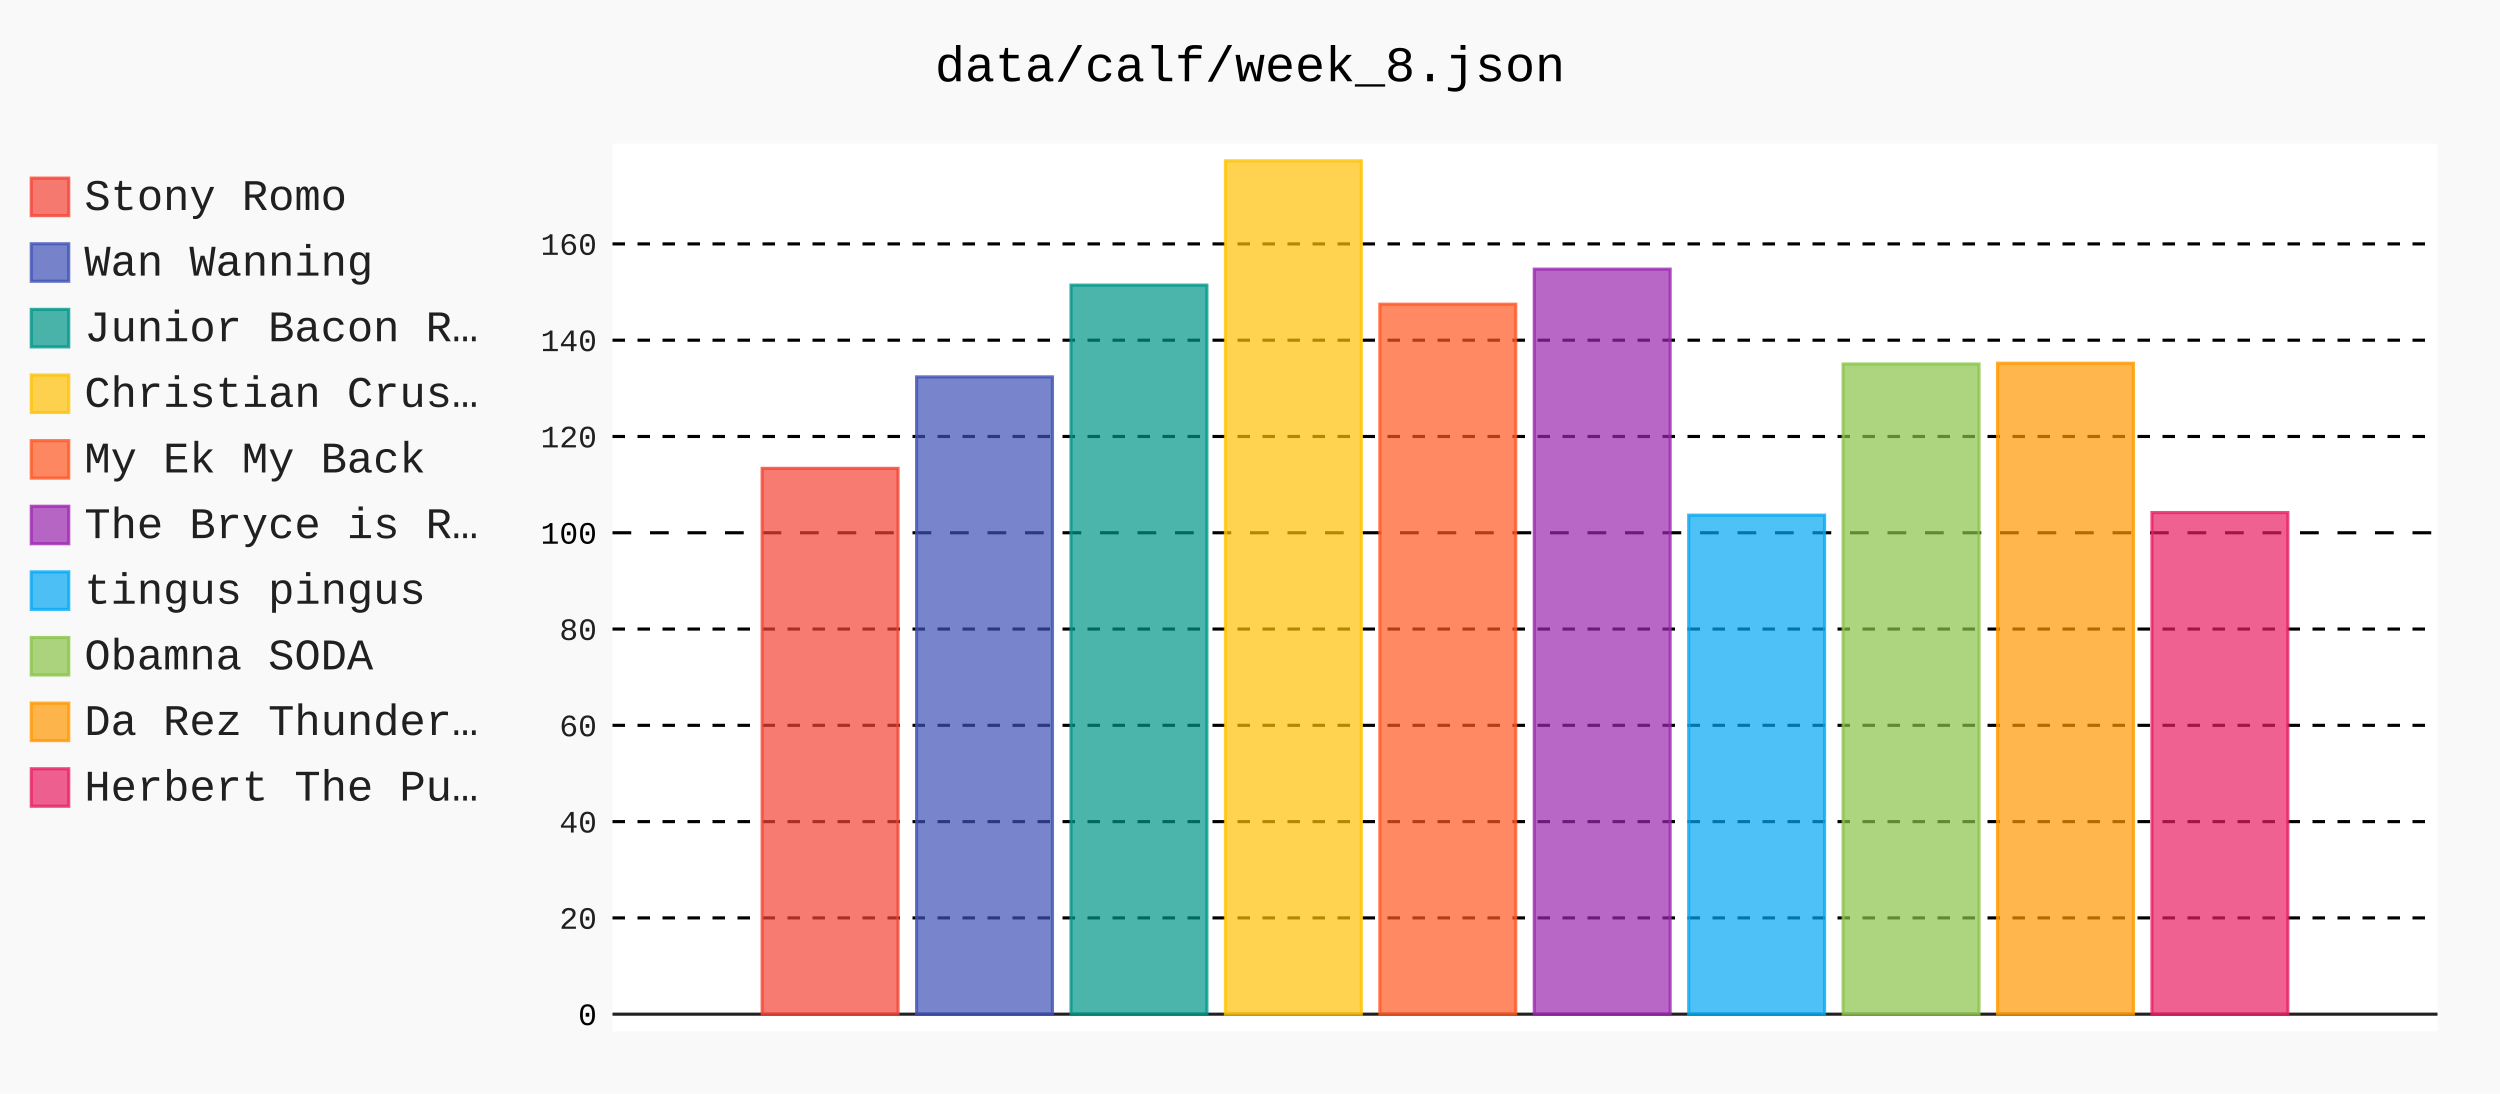
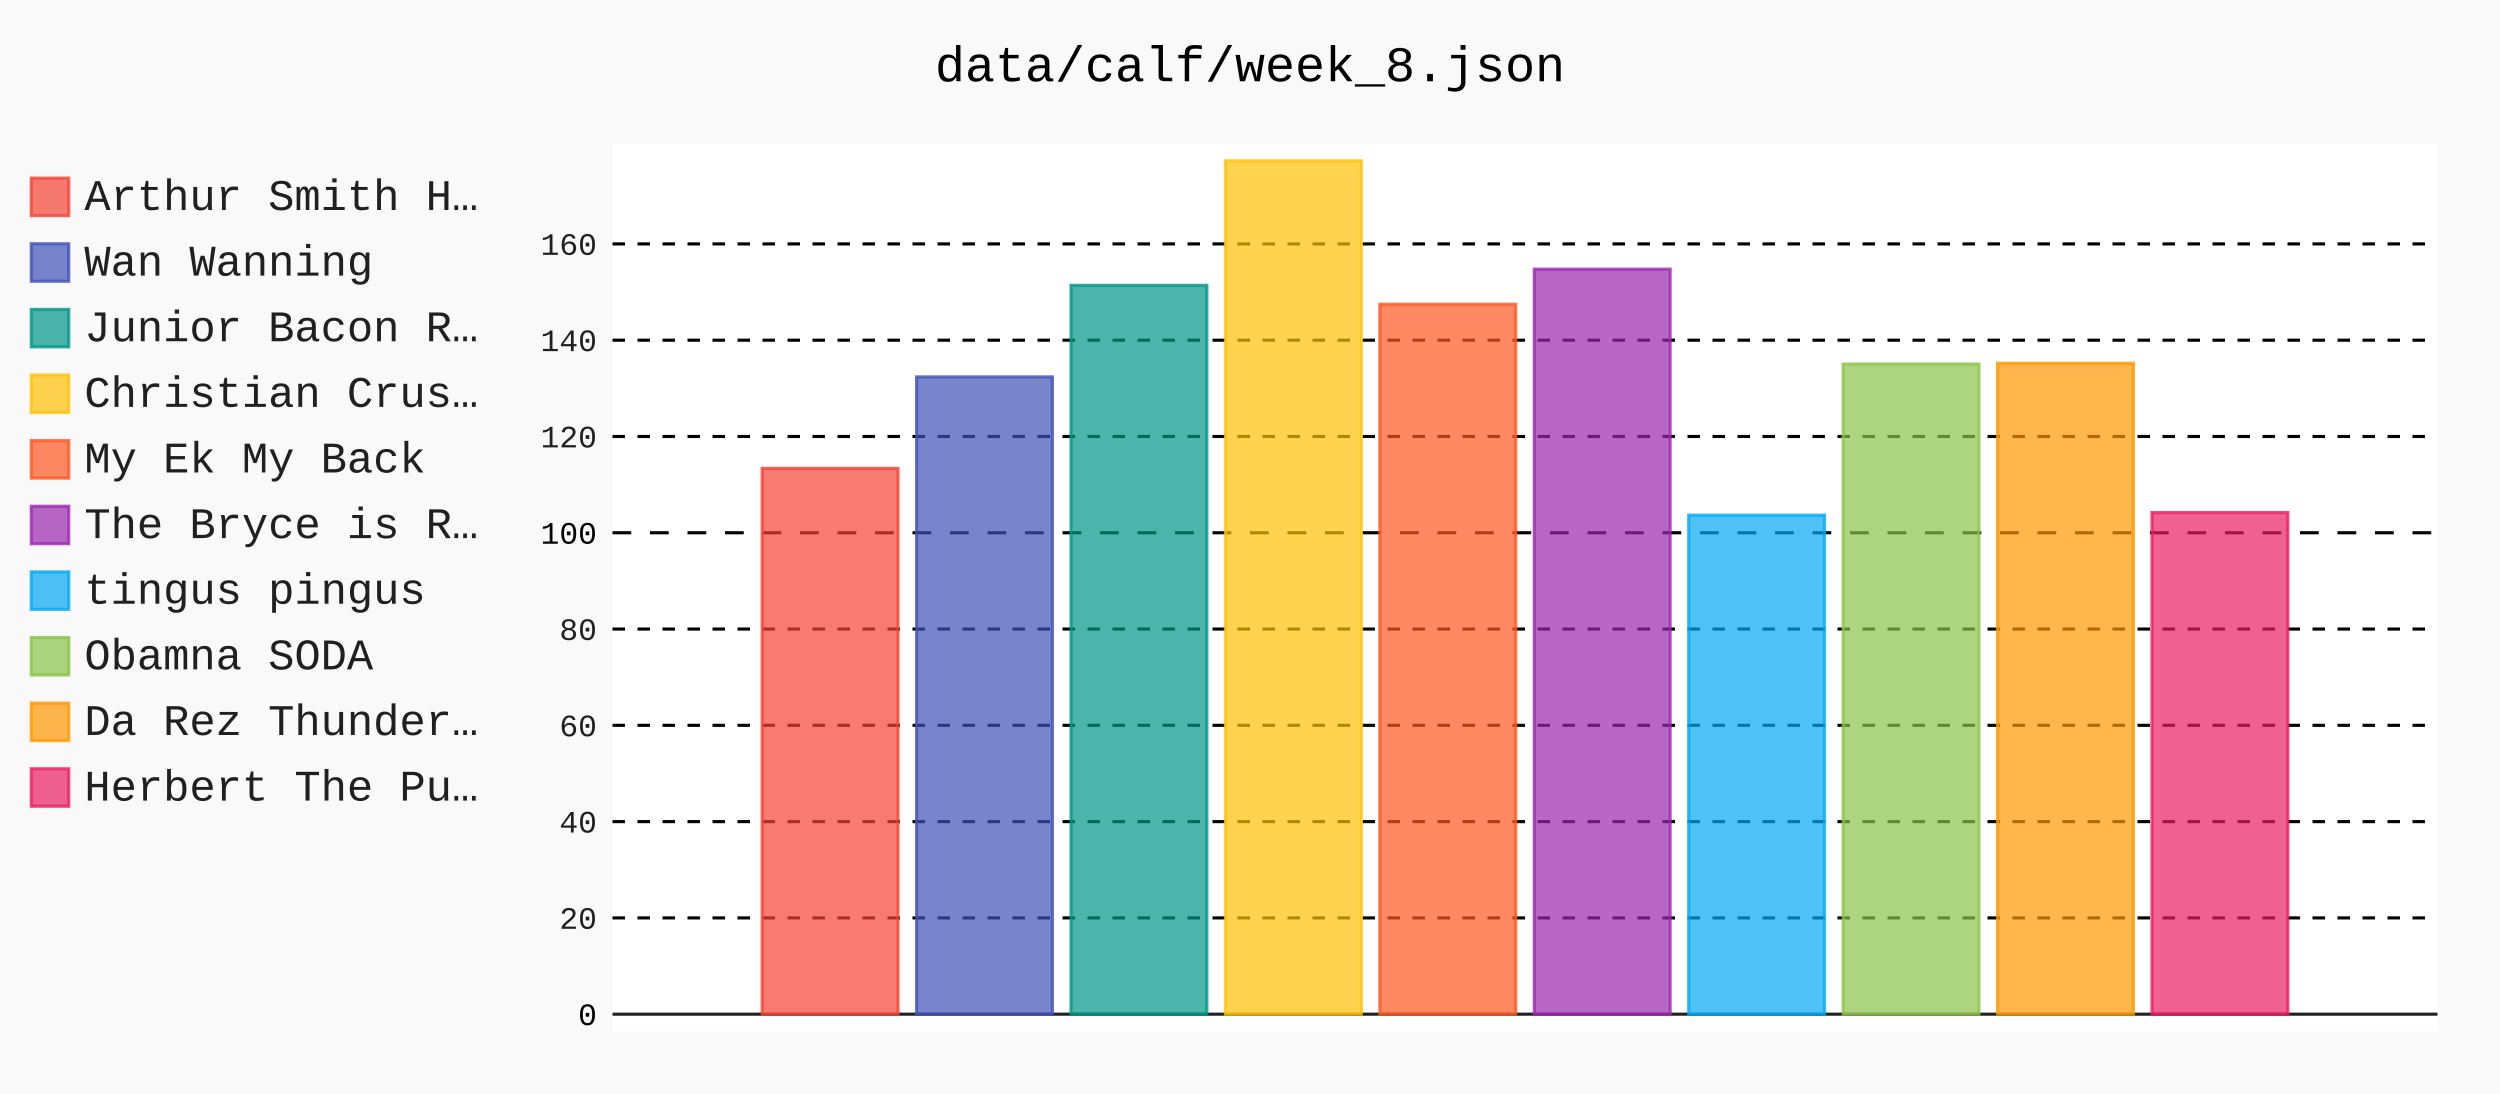
- <svg xmlns="http://www.w3.org/2000/svg" id="chart-ba83ef98-b3b2-41ba-ac48-e8f41584b571" class="pygal-chart" viewBox="0 0 800 350">
+ <svg xmlns="http://www.w3.org/2000/svg" id="chart-9e79fdd9-a574-4ef9-804c-3de7f6321e0e" class="pygal-chart" viewBox="0 0 800 350">
  <defs>
-     <style type="text/css">#chart-ba83ef98-b3b2-41ba-ac48-e8f41584b571{-webkit-user-select:none;-webkit-font-smoothing:antialiased;font-family:Consolas,"Liberation Mono",Menlo,Courier,monospace}#chart-ba83ef98-b3b2-41ba-ac48-e8f41584b571 .title{font-family:Consolas,"Liberation Mono",Menlo,Courier,monospace;font-size:16px}#chart-ba83ef98-b3b2-41ba-ac48-e8f41584b571 .legends .legend text{font-family:Consolas,"Liberation Mono",Menlo,Courier,monospace;font-size:14px}#chart-ba83ef98-b3b2-41ba-ac48-e8f41584b571 .axis text{font-family:Consolas,"Liberation Mono",Menlo,Courier,monospace;font-size:10px}#chart-ba83ef98-b3b2-41ba-ac48-e8f41584b571 .axis text.major{font-family:Consolas,"Liberation Mono",Menlo,Courier,monospace;font-size:10px}#chart-ba83ef98-b3b2-41ba-ac48-e8f41584b571 .text-overlay text.value{font-family:Consolas,"Liberation Mono",Menlo,Courier,monospace;font-size:16px}#chart-ba83ef98-b3b2-41ba-ac48-e8f41584b571 .text-overlay text.label{font-family:Consolas,"Liberation Mono",Menlo,Courier,monospace;font-size:10px}#chart-ba83ef98-b3b2-41ba-ac48-e8f41584b571 .tooltip{font-family:Consolas,"Liberation Mono",Menlo,Courier,monospace;font-size:14px}#chart-ba83ef98-b3b2-41ba-ac48-e8f41584b571 text.no_data{font-family:Consolas,"Liberation Mono",Menlo,Courier,monospace;font-size:64px}
- #chart-ba83ef98-b3b2-41ba-ac48-e8f41584b571{background-color:rgba(249,249,249,1)}#chart-ba83ef98-b3b2-41ba-ac48-e8f41584b571 path,#chart-ba83ef98-b3b2-41ba-ac48-e8f41584b571 line,#chart-ba83ef98-b3b2-41ba-ac48-e8f41584b571 rect,#chart-ba83ef98-b3b2-41ba-ac48-e8f41584b571 circle{-webkit-transition:150ms;-moz-transition:150ms;transition:150ms}#chart-ba83ef98-b3b2-41ba-ac48-e8f41584b571 .graph &gt; .background{fill:rgba(249,249,249,1)}#chart-ba83ef98-b3b2-41ba-ac48-e8f41584b571 .plot &gt; .background{fill:rgba(255,255,255,1)}#chart-ba83ef98-b3b2-41ba-ac48-e8f41584b571 .graph{fill:rgba(0,0,0,.87)}#chart-ba83ef98-b3b2-41ba-ac48-e8f41584b571 text.no_data{fill:rgba(0,0,0,1)}#chart-ba83ef98-b3b2-41ba-ac48-e8f41584b571 .title{fill:rgba(0,0,0,1)}#chart-ba83ef98-b3b2-41ba-ac48-e8f41584b571 .legends .legend text{fill:rgba(0,0,0,.87)}#chart-ba83ef98-b3b2-41ba-ac48-e8f41584b571 .legends .legend:hover text{fill:rgba(0,0,0,1)}#chart-ba83ef98-b3b2-41ba-ac48-e8f41584b571 .axis .line{stroke:rgba(0,0,0,1)}#chart-ba83ef98-b3b2-41ba-ac48-e8f41584b571 .axis .guide.line{stroke:rgba(0,0,0,.54)}#chart-ba83ef98-b3b2-41ba-ac48-e8f41584b571 .axis .major.line{stroke:rgba(0,0,0,.87)}#chart-ba83ef98-b3b2-41ba-ac48-e8f41584b571 .axis text.major{fill:rgba(0,0,0,1)}#chart-ba83ef98-b3b2-41ba-ac48-e8f41584b571 .axis.y .guides:hover .guide.line,#chart-ba83ef98-b3b2-41ba-ac48-e8f41584b571 .line-graph .axis.x .guides:hover .guide.line,#chart-ba83ef98-b3b2-41ba-ac48-e8f41584b571 .stackedline-graph .axis.x .guides:hover .guide.line,#chart-ba83ef98-b3b2-41ba-ac48-e8f41584b571 .xy-graph .axis.x .guides:hover .guide.line{stroke:rgba(0,0,0,1)}#chart-ba83ef98-b3b2-41ba-ac48-e8f41584b571 .axis .guides:hover text{fill:rgba(0,0,0,1)}#chart-ba83ef98-b3b2-41ba-ac48-e8f41584b571 .reactive{fill-opacity:.7;stroke-opacity:.8;stroke-width:1}#chart-ba83ef98-b3b2-41ba-ac48-e8f41584b571 .ci{stroke:rgba(0,0,0,.87)}#chart-ba83ef98-b3b2-41ba-ac48-e8f41584b571 .reactive.active,#chart-ba83ef98-b3b2-41ba-ac48-e8f41584b571 .active .reactive{fill-opacity:.8;stroke-opacity:.9;stroke-width:4}#chart-ba83ef98-b3b2-41ba-ac48-e8f41584b571 .ci .reactive.active{stroke-width:1.5}#chart-ba83ef98-b3b2-41ba-ac48-e8f41584b571 .series text{fill:rgba(0,0,0,1)}#chart-ba83ef98-b3b2-41ba-ac48-e8f41584b571 .tooltip rect{fill:rgba(255,255,255,1);stroke:rgba(0,0,0,1);-webkit-transition:opacity 150ms;-moz-transition:opacity 150ms;transition:opacity 150ms}#chart-ba83ef98-b3b2-41ba-ac48-e8f41584b571 .tooltip .label{fill:rgba(0,0,0,.87)}#chart-ba83ef98-b3b2-41ba-ac48-e8f41584b571 .tooltip .label{fill:rgba(0,0,0,.87)}#chart-ba83ef98-b3b2-41ba-ac48-e8f41584b571 .tooltip .legend{font-size:.8em;fill:rgba(0,0,0,.54)}#chart-ba83ef98-b3b2-41ba-ac48-e8f41584b571 .tooltip .x_label{font-size:.6em;fill:rgba(0,0,0,1)}#chart-ba83ef98-b3b2-41ba-ac48-e8f41584b571 .tooltip .xlink{font-size:.5em;text-decoration:underline}#chart-ba83ef98-b3b2-41ba-ac48-e8f41584b571 .tooltip .value{font-size:1.5em}#chart-ba83ef98-b3b2-41ba-ac48-e8f41584b571 .bound{font-size:.5em}#chart-ba83ef98-b3b2-41ba-ac48-e8f41584b571 .max-value{font-size:.75em;fill:rgba(0,0,0,.54)}#chart-ba83ef98-b3b2-41ba-ac48-e8f41584b571 .map-element{fill:rgba(255,255,255,1);stroke:rgba(0,0,0,.54) !important}#chart-ba83ef98-b3b2-41ba-ac48-e8f41584b571 .map-element .reactive{fill-opacity:inherit;stroke-opacity:inherit}#chart-ba83ef98-b3b2-41ba-ac48-e8f41584b571 .color-0,#chart-ba83ef98-b3b2-41ba-ac48-e8f41584b571 .color-0 a:visited{stroke:#F44336;fill:#F44336}#chart-ba83ef98-b3b2-41ba-ac48-e8f41584b571 .color-1,#chart-ba83ef98-b3b2-41ba-ac48-e8f41584b571 .color-1 a:visited{stroke:#3F51B5;fill:#3F51B5}#chart-ba83ef98-b3b2-41ba-ac48-e8f41584b571 .color-2,#chart-ba83ef98-b3b2-41ba-ac48-e8f41584b571 .color-2 a:visited{stroke:#009688;fill:#009688}#chart-ba83ef98-b3b2-41ba-ac48-e8f41584b571 .color-3,#chart-ba83ef98-b3b2-41ba-ac48-e8f41584b571 .color-3 a:visited{stroke:#FFC107;fill:#FFC107}#chart-ba83ef98-b3b2-41ba-ac48-e8f41584b571 .color-4,#chart-ba83ef98-b3b2-41ba-ac48-e8f41584b571 .color-4 a:visited{stroke:#FF5722;fill:#FF5722}#chart-ba83ef98-b3b2-41ba-ac48-e8f41584b571 .color-5,#chart-ba83ef98-b3b2-41ba-ac48-e8f41584b571 .color-5 a:visited{stroke:#9C27B0;fill:#9C27B0}#chart-ba83ef98-b3b2-41ba-ac48-e8f41584b571 .color-6,#chart-ba83ef98-b3b2-41ba-ac48-e8f41584b571 .color-6 a:visited{stroke:#03A9F4;fill:#03A9F4}#chart-ba83ef98-b3b2-41ba-ac48-e8f41584b571 .color-7,#chart-ba83ef98-b3b2-41ba-ac48-e8f41584b571 .color-7 a:visited{stroke:#8BC34A;fill:#8BC34A}#chart-ba83ef98-b3b2-41ba-ac48-e8f41584b571 .color-8,#chart-ba83ef98-b3b2-41ba-ac48-e8f41584b571 .color-8 a:visited{stroke:#FF9800;fill:#FF9800}#chart-ba83ef98-b3b2-41ba-ac48-e8f41584b571 .color-9,#chart-ba83ef98-b3b2-41ba-ac48-e8f41584b571 .color-9 a:visited{stroke:#E91E63;fill:#E91E63}#chart-ba83ef98-b3b2-41ba-ac48-e8f41584b571 .text-overlay .color-0 text{fill:black}#chart-ba83ef98-b3b2-41ba-ac48-e8f41584b571 .text-overlay .color-1 text{fill:black}#chart-ba83ef98-b3b2-41ba-ac48-e8f41584b571 .text-overlay .color-2 text{fill:black}#chart-ba83ef98-b3b2-41ba-ac48-e8f41584b571 .text-overlay .color-3 text{fill:black}#chart-ba83ef98-b3b2-41ba-ac48-e8f41584b571 .text-overlay .color-4 text{fill:black}#chart-ba83ef98-b3b2-41ba-ac48-e8f41584b571 .text-overlay .color-5 text{fill:black}#chart-ba83ef98-b3b2-41ba-ac48-e8f41584b571 .text-overlay .color-6 text{fill:black}#chart-ba83ef98-b3b2-41ba-ac48-e8f41584b571 .text-overlay .color-7 text{fill:black}#chart-ba83ef98-b3b2-41ba-ac48-e8f41584b571 .text-overlay .color-8 text{fill:black}#chart-ba83ef98-b3b2-41ba-ac48-e8f41584b571 .text-overlay .color-9 text{fill:black}
- #chart-ba83ef98-b3b2-41ba-ac48-e8f41584b571 text.no_data{text-anchor:middle}#chart-ba83ef98-b3b2-41ba-ac48-e8f41584b571 .guide.line{fill:none}#chart-ba83ef98-b3b2-41ba-ac48-e8f41584b571 .centered{text-anchor:middle}#chart-ba83ef98-b3b2-41ba-ac48-e8f41584b571 .title{text-anchor:middle}#chart-ba83ef98-b3b2-41ba-ac48-e8f41584b571 .legends .legend text{fill-opacity:1}#chart-ba83ef98-b3b2-41ba-ac48-e8f41584b571 .axis.x text{text-anchor:middle}#chart-ba83ef98-b3b2-41ba-ac48-e8f41584b571 .axis.x:not(.web) text[transform]{text-anchor:start}#chart-ba83ef98-b3b2-41ba-ac48-e8f41584b571 .axis.x:not(.web) text[transform].backwards{text-anchor:end}#chart-ba83ef98-b3b2-41ba-ac48-e8f41584b571 .axis.y text{text-anchor:end}#chart-ba83ef98-b3b2-41ba-ac48-e8f41584b571 .axis.y text[transform].backwards{text-anchor:start}#chart-ba83ef98-b3b2-41ba-ac48-e8f41584b571 .axis.y2 text{text-anchor:start}#chart-ba83ef98-b3b2-41ba-ac48-e8f41584b571 .axis.y2 text[transform].backwards{text-anchor:end}#chart-ba83ef98-b3b2-41ba-ac48-e8f41584b571 .axis .guide.line{stroke-dasharray:4,4;stroke:black}#chart-ba83ef98-b3b2-41ba-ac48-e8f41584b571 .axis .major.guide.line{stroke-dasharray:6,6;stroke:black}#chart-ba83ef98-b3b2-41ba-ac48-e8f41584b571 .horizontal .axis.y .guide.line,#chart-ba83ef98-b3b2-41ba-ac48-e8f41584b571 .horizontal .axis.y2 .guide.line,#chart-ba83ef98-b3b2-41ba-ac48-e8f41584b571 .vertical .axis.x .guide.line{opacity:0}#chart-ba83ef98-b3b2-41ba-ac48-e8f41584b571 .horizontal .axis.always_show .guide.line,#chart-ba83ef98-b3b2-41ba-ac48-e8f41584b571 .vertical .axis.always_show .guide.line{opacity:1 !important}#chart-ba83ef98-b3b2-41ba-ac48-e8f41584b571 .axis.y .guides:hover .guide.line,#chart-ba83ef98-b3b2-41ba-ac48-e8f41584b571 .axis.y2 .guides:hover .guide.line,#chart-ba83ef98-b3b2-41ba-ac48-e8f41584b571 .axis.x .guides:hover .guide.line{opacity:1}#chart-ba83ef98-b3b2-41ba-ac48-e8f41584b571 .axis .guides:hover text{opacity:1}#chart-ba83ef98-b3b2-41ba-ac48-e8f41584b571 .nofill{fill:none}#chart-ba83ef98-b3b2-41ba-ac48-e8f41584b571 .subtle-fill{fill-opacity:.2}#chart-ba83ef98-b3b2-41ba-ac48-e8f41584b571 .dot{stroke-width:1px;fill-opacity:1;stroke-opacity:1}#chart-ba83ef98-b3b2-41ba-ac48-e8f41584b571 .dot.active{stroke-width:5px}#chart-ba83ef98-b3b2-41ba-ac48-e8f41584b571 .dot.negative{fill:transparent}#chart-ba83ef98-b3b2-41ba-ac48-e8f41584b571 text,#chart-ba83ef98-b3b2-41ba-ac48-e8f41584b571 tspan{stroke:none !important}#chart-ba83ef98-b3b2-41ba-ac48-e8f41584b571 .series text.active{opacity:1}#chart-ba83ef98-b3b2-41ba-ac48-e8f41584b571 .tooltip rect{fill-opacity:.95;stroke-width:.5}#chart-ba83ef98-b3b2-41ba-ac48-e8f41584b571 .tooltip text{fill-opacity:1}#chart-ba83ef98-b3b2-41ba-ac48-e8f41584b571 .showable{visibility:hidden}#chart-ba83ef98-b3b2-41ba-ac48-e8f41584b571 .showable.shown{visibility:visible}#chart-ba83ef98-b3b2-41ba-ac48-e8f41584b571 .gauge-background{fill:rgba(229,229,229,1);stroke:none}#chart-ba83ef98-b3b2-41ba-ac48-e8f41584b571 .bg-lines{stroke:rgba(249,249,249,1);stroke-width:2px}</style>
+     <style type="text/css">#chart-9e79fdd9-a574-4ef9-804c-3de7f6321e0e{-webkit-user-select:none;-webkit-font-smoothing:antialiased;font-family:Consolas,"Liberation Mono",Menlo,Courier,monospace}#chart-9e79fdd9-a574-4ef9-804c-3de7f6321e0e .title{font-family:Consolas,"Liberation Mono",Menlo,Courier,monospace;font-size:16px}#chart-9e79fdd9-a574-4ef9-804c-3de7f6321e0e .legends .legend text{font-family:Consolas,"Liberation Mono",Menlo,Courier,monospace;font-size:14px}#chart-9e79fdd9-a574-4ef9-804c-3de7f6321e0e .axis text{font-family:Consolas,"Liberation Mono",Menlo,Courier,monospace;font-size:10px}#chart-9e79fdd9-a574-4ef9-804c-3de7f6321e0e .axis text.major{font-family:Consolas,"Liberation Mono",Menlo,Courier,monospace;font-size:10px}#chart-9e79fdd9-a574-4ef9-804c-3de7f6321e0e .text-overlay text.value{font-family:Consolas,"Liberation Mono",Menlo,Courier,monospace;font-size:16px}#chart-9e79fdd9-a574-4ef9-804c-3de7f6321e0e .text-overlay text.label{font-family:Consolas,"Liberation Mono",Menlo,Courier,monospace;font-size:10px}#chart-9e79fdd9-a574-4ef9-804c-3de7f6321e0e .tooltip{font-family:Consolas,"Liberation Mono",Menlo,Courier,monospace;font-size:14px}#chart-9e79fdd9-a574-4ef9-804c-3de7f6321e0e text.no_data{font-family:Consolas,"Liberation Mono",Menlo,Courier,monospace;font-size:64px}
+ #chart-9e79fdd9-a574-4ef9-804c-3de7f6321e0e{background-color:rgba(249,249,249,1)}#chart-9e79fdd9-a574-4ef9-804c-3de7f6321e0e path,#chart-9e79fdd9-a574-4ef9-804c-3de7f6321e0e line,#chart-9e79fdd9-a574-4ef9-804c-3de7f6321e0e rect,#chart-9e79fdd9-a574-4ef9-804c-3de7f6321e0e circle{-webkit-transition:150ms;-moz-transition:150ms;transition:150ms}#chart-9e79fdd9-a574-4ef9-804c-3de7f6321e0e .graph &gt; .background{fill:rgba(249,249,249,1)}#chart-9e79fdd9-a574-4ef9-804c-3de7f6321e0e .plot &gt; .background{fill:rgba(255,255,255,1)}#chart-9e79fdd9-a574-4ef9-804c-3de7f6321e0e .graph{fill:rgba(0,0,0,.87)}#chart-9e79fdd9-a574-4ef9-804c-3de7f6321e0e text.no_data{fill:rgba(0,0,0,1)}#chart-9e79fdd9-a574-4ef9-804c-3de7f6321e0e .title{fill:rgba(0,0,0,1)}#chart-9e79fdd9-a574-4ef9-804c-3de7f6321e0e .legends .legend text{fill:rgba(0,0,0,.87)}#chart-9e79fdd9-a574-4ef9-804c-3de7f6321e0e .legends .legend:hover text{fill:rgba(0,0,0,1)}#chart-9e79fdd9-a574-4ef9-804c-3de7f6321e0e .axis .line{stroke:rgba(0,0,0,1)}#chart-9e79fdd9-a574-4ef9-804c-3de7f6321e0e .axis .guide.line{stroke:rgba(0,0,0,.54)}#chart-9e79fdd9-a574-4ef9-804c-3de7f6321e0e .axis .major.line{stroke:rgba(0,0,0,.87)}#chart-9e79fdd9-a574-4ef9-804c-3de7f6321e0e .axis text.major{fill:rgba(0,0,0,1)}#chart-9e79fdd9-a574-4ef9-804c-3de7f6321e0e .axis.y .guides:hover .guide.line,#chart-9e79fdd9-a574-4ef9-804c-3de7f6321e0e .line-graph .axis.x .guides:hover .guide.line,#chart-9e79fdd9-a574-4ef9-804c-3de7f6321e0e .stackedline-graph .axis.x .guides:hover .guide.line,#chart-9e79fdd9-a574-4ef9-804c-3de7f6321e0e .xy-graph .axis.x .guides:hover .guide.line{stroke:rgba(0,0,0,1)}#chart-9e79fdd9-a574-4ef9-804c-3de7f6321e0e .axis .guides:hover text{fill:rgba(0,0,0,1)}#chart-9e79fdd9-a574-4ef9-804c-3de7f6321e0e .reactive{fill-opacity:.7;stroke-opacity:.8;stroke-width:1}#chart-9e79fdd9-a574-4ef9-804c-3de7f6321e0e .ci{stroke:rgba(0,0,0,.87)}#chart-9e79fdd9-a574-4ef9-804c-3de7f6321e0e .reactive.active,#chart-9e79fdd9-a574-4ef9-804c-3de7f6321e0e .active .reactive{fill-opacity:.8;stroke-opacity:.9;stroke-width:4}#chart-9e79fdd9-a574-4ef9-804c-3de7f6321e0e .ci .reactive.active{stroke-width:1.5}#chart-9e79fdd9-a574-4ef9-804c-3de7f6321e0e .series text{fill:rgba(0,0,0,1)}#chart-9e79fdd9-a574-4ef9-804c-3de7f6321e0e .tooltip rect{fill:rgba(255,255,255,1);stroke:rgba(0,0,0,1);-webkit-transition:opacity 150ms;-moz-transition:opacity 150ms;transition:opacity 150ms}#chart-9e79fdd9-a574-4ef9-804c-3de7f6321e0e .tooltip .label{fill:rgba(0,0,0,.87)}#chart-9e79fdd9-a574-4ef9-804c-3de7f6321e0e .tooltip .label{fill:rgba(0,0,0,.87)}#chart-9e79fdd9-a574-4ef9-804c-3de7f6321e0e .tooltip .legend{font-size:.8em;fill:rgba(0,0,0,.54)}#chart-9e79fdd9-a574-4ef9-804c-3de7f6321e0e .tooltip .x_label{font-size:.6em;fill:rgba(0,0,0,1)}#chart-9e79fdd9-a574-4ef9-804c-3de7f6321e0e .tooltip .xlink{font-size:.5em;text-decoration:underline}#chart-9e79fdd9-a574-4ef9-804c-3de7f6321e0e .tooltip .value{font-size:1.5em}#chart-9e79fdd9-a574-4ef9-804c-3de7f6321e0e .bound{font-size:.5em}#chart-9e79fdd9-a574-4ef9-804c-3de7f6321e0e .max-value{font-size:.75em;fill:rgba(0,0,0,.54)}#chart-9e79fdd9-a574-4ef9-804c-3de7f6321e0e .map-element{fill:rgba(255,255,255,1);stroke:rgba(0,0,0,.54) !important}#chart-9e79fdd9-a574-4ef9-804c-3de7f6321e0e .map-element .reactive{fill-opacity:inherit;stroke-opacity:inherit}#chart-9e79fdd9-a574-4ef9-804c-3de7f6321e0e .color-0,#chart-9e79fdd9-a574-4ef9-804c-3de7f6321e0e .color-0 a:visited{stroke:#F44336;fill:#F44336}#chart-9e79fdd9-a574-4ef9-804c-3de7f6321e0e .color-1,#chart-9e79fdd9-a574-4ef9-804c-3de7f6321e0e .color-1 a:visited{stroke:#3F51B5;fill:#3F51B5}#chart-9e79fdd9-a574-4ef9-804c-3de7f6321e0e .color-2,#chart-9e79fdd9-a574-4ef9-804c-3de7f6321e0e .color-2 a:visited{stroke:#009688;fill:#009688}#chart-9e79fdd9-a574-4ef9-804c-3de7f6321e0e .color-3,#chart-9e79fdd9-a574-4ef9-804c-3de7f6321e0e .color-3 a:visited{stroke:#FFC107;fill:#FFC107}#chart-9e79fdd9-a574-4ef9-804c-3de7f6321e0e .color-4,#chart-9e79fdd9-a574-4ef9-804c-3de7f6321e0e .color-4 a:visited{stroke:#FF5722;fill:#FF5722}#chart-9e79fdd9-a574-4ef9-804c-3de7f6321e0e .color-5,#chart-9e79fdd9-a574-4ef9-804c-3de7f6321e0e .color-5 a:visited{stroke:#9C27B0;fill:#9C27B0}#chart-9e79fdd9-a574-4ef9-804c-3de7f6321e0e .color-6,#chart-9e79fdd9-a574-4ef9-804c-3de7f6321e0e .color-6 a:visited{stroke:#03A9F4;fill:#03A9F4}#chart-9e79fdd9-a574-4ef9-804c-3de7f6321e0e .color-7,#chart-9e79fdd9-a574-4ef9-804c-3de7f6321e0e .color-7 a:visited{stroke:#8BC34A;fill:#8BC34A}#chart-9e79fdd9-a574-4ef9-804c-3de7f6321e0e .color-8,#chart-9e79fdd9-a574-4ef9-804c-3de7f6321e0e .color-8 a:visited{stroke:#FF9800;fill:#FF9800}#chart-9e79fdd9-a574-4ef9-804c-3de7f6321e0e .color-9,#chart-9e79fdd9-a574-4ef9-804c-3de7f6321e0e .color-9 a:visited{stroke:#E91E63;fill:#E91E63}#chart-9e79fdd9-a574-4ef9-804c-3de7f6321e0e .text-overlay .color-0 text{fill:black}#chart-9e79fdd9-a574-4ef9-804c-3de7f6321e0e .text-overlay .color-1 text{fill:black}#chart-9e79fdd9-a574-4ef9-804c-3de7f6321e0e .text-overlay .color-2 text{fill:black}#chart-9e79fdd9-a574-4ef9-804c-3de7f6321e0e .text-overlay .color-3 text{fill:black}#chart-9e79fdd9-a574-4ef9-804c-3de7f6321e0e .text-overlay .color-4 text{fill:black}#chart-9e79fdd9-a574-4ef9-804c-3de7f6321e0e .text-overlay .color-5 text{fill:black}#chart-9e79fdd9-a574-4ef9-804c-3de7f6321e0e .text-overlay .color-6 text{fill:black}#chart-9e79fdd9-a574-4ef9-804c-3de7f6321e0e .text-overlay .color-7 text{fill:black}#chart-9e79fdd9-a574-4ef9-804c-3de7f6321e0e .text-overlay .color-8 text{fill:black}#chart-9e79fdd9-a574-4ef9-804c-3de7f6321e0e .text-overlay .color-9 text{fill:black}
+ #chart-9e79fdd9-a574-4ef9-804c-3de7f6321e0e text.no_data{text-anchor:middle}#chart-9e79fdd9-a574-4ef9-804c-3de7f6321e0e .guide.line{fill:none}#chart-9e79fdd9-a574-4ef9-804c-3de7f6321e0e .centered{text-anchor:middle}#chart-9e79fdd9-a574-4ef9-804c-3de7f6321e0e .title{text-anchor:middle}#chart-9e79fdd9-a574-4ef9-804c-3de7f6321e0e .legends .legend text{fill-opacity:1}#chart-9e79fdd9-a574-4ef9-804c-3de7f6321e0e .axis.x text{text-anchor:middle}#chart-9e79fdd9-a574-4ef9-804c-3de7f6321e0e .axis.x:not(.web) text[transform]{text-anchor:start}#chart-9e79fdd9-a574-4ef9-804c-3de7f6321e0e .axis.x:not(.web) text[transform].backwards{text-anchor:end}#chart-9e79fdd9-a574-4ef9-804c-3de7f6321e0e .axis.y text{text-anchor:end}#chart-9e79fdd9-a574-4ef9-804c-3de7f6321e0e .axis.y text[transform].backwards{text-anchor:start}#chart-9e79fdd9-a574-4ef9-804c-3de7f6321e0e .axis.y2 text{text-anchor:start}#chart-9e79fdd9-a574-4ef9-804c-3de7f6321e0e .axis.y2 text[transform].backwards{text-anchor:end}#chart-9e79fdd9-a574-4ef9-804c-3de7f6321e0e .axis .guide.line{stroke-dasharray:4,4;stroke:black}#chart-9e79fdd9-a574-4ef9-804c-3de7f6321e0e .axis .major.guide.line{stroke-dasharray:6,6;stroke:black}#chart-9e79fdd9-a574-4ef9-804c-3de7f6321e0e .horizontal .axis.y .guide.line,#chart-9e79fdd9-a574-4ef9-804c-3de7f6321e0e .horizontal .axis.y2 .guide.line,#chart-9e79fdd9-a574-4ef9-804c-3de7f6321e0e .vertical .axis.x .guide.line{opacity:0}#chart-9e79fdd9-a574-4ef9-804c-3de7f6321e0e .horizontal .axis.always_show .guide.line,#chart-9e79fdd9-a574-4ef9-804c-3de7f6321e0e .vertical .axis.always_show .guide.line{opacity:1 !important}#chart-9e79fdd9-a574-4ef9-804c-3de7f6321e0e .axis.y .guides:hover .guide.line,#chart-9e79fdd9-a574-4ef9-804c-3de7f6321e0e .axis.y2 .guides:hover .guide.line,#chart-9e79fdd9-a574-4ef9-804c-3de7f6321e0e .axis.x .guides:hover .guide.line{opacity:1}#chart-9e79fdd9-a574-4ef9-804c-3de7f6321e0e .axis .guides:hover text{opacity:1}#chart-9e79fdd9-a574-4ef9-804c-3de7f6321e0e .nofill{fill:none}#chart-9e79fdd9-a574-4ef9-804c-3de7f6321e0e .subtle-fill{fill-opacity:.2}#chart-9e79fdd9-a574-4ef9-804c-3de7f6321e0e .dot{stroke-width:1px;fill-opacity:1;stroke-opacity:1}#chart-9e79fdd9-a574-4ef9-804c-3de7f6321e0e .dot.active{stroke-width:5px}#chart-9e79fdd9-a574-4ef9-804c-3de7f6321e0e .dot.negative{fill:transparent}#chart-9e79fdd9-a574-4ef9-804c-3de7f6321e0e text,#chart-9e79fdd9-a574-4ef9-804c-3de7f6321e0e tspan{stroke:none !important}#chart-9e79fdd9-a574-4ef9-804c-3de7f6321e0e .series text.active{opacity:1}#chart-9e79fdd9-a574-4ef9-804c-3de7f6321e0e .tooltip rect{fill-opacity:.95;stroke-width:.5}#chart-9e79fdd9-a574-4ef9-804c-3de7f6321e0e .tooltip text{fill-opacity:1}#chart-9e79fdd9-a574-4ef9-804c-3de7f6321e0e .showable{visibility:hidden}#chart-9e79fdd9-a574-4ef9-804c-3de7f6321e0e .showable.shown{visibility:visible}#chart-9e79fdd9-a574-4ef9-804c-3de7f6321e0e .gauge-background{fill:rgba(229,229,229,1);stroke:none}#chart-9e79fdd9-a574-4ef9-804c-3de7f6321e0e .bg-lines{stroke:rgba(249,249,249,1);stroke-width:2px}</style>
  </defs>
  <g class="graph bar-graph vertical">
    <rect x="0" y="0" width="800" height="350" class="background" />
    <g transform="translate(196, 46)" class="plot">
      <rect x="0" y="0" width="584.0" height="284" class="background" />
      <g class="axis y always_show">
        <g class="guides">
          <path d="M0 278.538 h584" class="axis major line" />
          <text x="-5" y="282.038" class="major">0</text>
        </g>
        <g class="guides">
          <path d="M0 247.728 h584" class="guide line" />
          <text x="-5" y="251.228" class="">20</text>
        </g>
        <g class="guides">
          <path d="M0 216.917 h584" class="guide line" />
          <text x="-5" y="220.417" class="">40</text>
        </g>
        <g class="guides">
          <path d="M0 186.106 h584" class="guide line" />
          <text x="-5" y="189.606" class="">60</text>
        </g>
        <g class="guides">
          <path d="M0 155.295 h584" class="guide line" />
          <text x="-5" y="158.795" class="">80</text>
        </g>
        <g class="guides">
          <path d="M0 124.484 h584" class="major guide line" />
          <text x="-5" y="127.984" class="major">100</text>
        </g>
        <g class="guides">
          <path d="M0 93.673 h584" class="guide line" />
          <text x="-5" y="97.173" class="">120</text>
        </g>
        <g class="guides">
          <path d="M0 62.862 h584" class="guide line" />
          <text x="-5" y="66.362" class="">140</text>
        </g>
        <g class="guides">
          <path d="M0 32.051 h584" class="guide line" />
          <text x="-5" y="35.551" class="">160</text>
        </g>
      </g>
      <g class="series serie-0 color-0">
        <g class="bars">
          <g class="bar">
            <rect x="47.888" y="103.872" rx="0" ry="0" width="43.486" height="174.667" class="rect reactive tooltip-trigger" />
          </g>
        </g>
      </g>
      <g class="series serie-1 color-1">
        <g class="bars">
          <g class="bar">
            <rect x="97.303" y="74.601" rx="0" ry="0" width="43.486" height="203.937" class="rect reactive tooltip-trigger" />
          </g>
        </g>
      </g>
      <g class="series serie-2 color-2">
        <g class="bars">
          <g class="bar">
-             <rect x="146.719" y="45.238" rx="0" ry="0" width="43.486" height="233.3" class="rect reactive tooltip-trigger" />
+             <rect x="146.719" y="45.3" rx="0" ry="0" width="43.486" height="233.238" class="rect reactive tooltip-trigger" />
          </g>
        </g>
      </g>
      <g class="series serie-3 color-3">
        <g class="bars">
          <g class="bar">
            <rect x="196.134" y="5.462" rx="0" ry="0" width="43.486" height="273.077" class="rect reactive tooltip-trigger" />
          </g>
        </g>
      </g>
      <g class="series serie-4 color-4">
        <g class="bars">
          <g class="bar">
            <rect x="245.55" y="51.339" rx="0" ry="0" width="43.486" height="227.2" class="rect reactive tooltip-trigger" />
          </g>
        </g>
      </g>
      <g class="series serie-5 color-5">
        <g class="bars">
          <g class="bar">
            <rect x="294.965" y="40.124" rx="0" ry="0" width="43.486" height="238.415" class="rect reactive tooltip-trigger" />
          </g>
        </g>
      </g>
      <g class="series serie-6 color-6">
        <g class="bars">
          <g class="bar">
            <rect x="344.38" y="118.846" rx="0" ry="0" width="43.486" height="159.693" class="rect reactive tooltip-trigger" />
          </g>
        </g>
      </g>
      <g class="series serie-7 color-7">
        <g class="bars">
          <g class="bar">
            <rect x="393.796" y="70.473" rx="0" ry="0" width="43.486" height="208.066" class="rect reactive tooltip-trigger" />
          </g>
        </g>
      </g>
      <g class="series serie-8 color-8">
        <g class="bars">
          <g class="bar">
            <rect x="443.211" y="70.226" rx="0" ry="0" width="43.486" height="208.312" class="rect reactive tooltip-trigger" />
          </g>
        </g>
      </g>
      <g class="series serie-9 color-9">
        <g class="bars">
          <g class="bar">
            <rect x="492.626" y="118.014" rx="0" ry="0" width="43.486" height="160.525" class="rect reactive tooltip-trigger" />
          </g>
        </g>
      </g>
    </g>
    <g class="titles">
      <text x="400.0" y="26" class="title plot_title">data/calf/week_8.json</text>
    </g>
    <g transform="translate(196, 46)" class="plot overlay">
      <g class="series serie-0 color-0" />
      <g class="series serie-1 color-1" />
      <g class="series serie-2 color-2" />
      <g class="series serie-3 color-3" />
      <g class="series serie-4 color-4" />
      <g class="series serie-5 color-5" />
      <g class="series serie-6 color-6" />
      <g class="series serie-7 color-7" />
      <g class="series serie-8 color-8" />
      <g class="series serie-9 color-9" />
    </g>
    <g transform="translate(196, 46)" class="plot text-overlay">
      <g class="series serie-0 color-0" />
      <g class="series serie-1 color-1" />
      <g class="series serie-2 color-2" />
      <g class="series serie-3 color-3" />
      <g class="series serie-4 color-4" />
      <g class="series serie-5 color-5" />
      <g class="series serie-6 color-6" />
      <g class="series serie-7 color-7" />
      <g class="series serie-8 color-8" />
      <g class="series serie-9 color-9" />
    </g>
    <g transform="translate(196, 46)" class="plot tooltip-overlay">
      <g transform="translate(0 0)" style="opacity: 0" class="tooltip">
        <rect rx="0" ry="0" width="0" height="0" class="tooltip-box" />
        <g class="text" />
      </g>
    </g>
    <g transform="translate(10, 56)" class="legends">
      <g id="activate-serie-0" class="legend reactive activate-serie">
        <rect x="0.0" y="1.0" width="12" height="12" class="color-0 reactive" />
-         <text x="17.0" y="11.2">Stony Romo</text>
+         <text x="17.0" y="11.2">Arthur Smith H…</text>
      </g>
      <g id="activate-serie-1" class="legend reactive activate-serie">
        <rect x="0.0" y="22.0" width="12" height="12" class="color-1 reactive" />
        <text x="17.0" y="32.2">Wan Wanning</text>
      </g>
      <g id="activate-serie-2" class="legend reactive activate-serie">
        <rect x="0.0" y="43.0" width="12" height="12" class="color-2 reactive" />
        <text x="17.0" y="53.2">Junior Bacon R…</text>
      </g>
      <g id="activate-serie-3" class="legend reactive activate-serie">
        <rect x="0.0" y="64.0" width="12" height="12" class="color-3 reactive" />
        <text x="17.0" y="74.2">Christian Crus…</text>
      </g>
      <g id="activate-serie-4" class="legend reactive activate-serie">
        <rect x="0.0" y="85.0" width="12" height="12" class="color-4 reactive" />
        <text x="17.0" y="95.2">My Ek My Back</text>
      </g>
      <g id="activate-serie-5" class="legend reactive activate-serie">
        <rect x="0.0" y="106.0" width="12" height="12" class="color-5 reactive" />
        <text x="17.0" y="116.2">The Bryce is R…</text>
      </g>
      <g id="activate-serie-6" class="legend reactive activate-serie">
        <rect x="0.0" y="127.0" width="12" height="12" class="color-6 reactive" />
        <text x="17.0" y="137.2">tingus pingus</text>
      </g>
      <g id="activate-serie-7" class="legend reactive activate-serie">
        <rect x="0.0" y="148.0" width="12" height="12" class="color-7 reactive" />
        <text x="17.0" y="158.2">Obamna SODA</text>
      </g>
      <g id="activate-serie-8" class="legend reactive activate-serie">
        <rect x="0.0" y="169.0" width="12" height="12" class="color-8 reactive" />
        <text x="17.0" y="179.2">Da Rez Thunder…</text>
      </g>
      <g id="activate-serie-9" class="legend reactive activate-serie">
        <rect x="0.0" y="190.0" width="12" height="12" class="color-9 reactive" />
        <text x="17.0" y="200.2">Herbert The Pu…</text>
      </g>
    </g>
    <g transform="translate(790, 56)" class="legends" />
  </g>
</svg>
